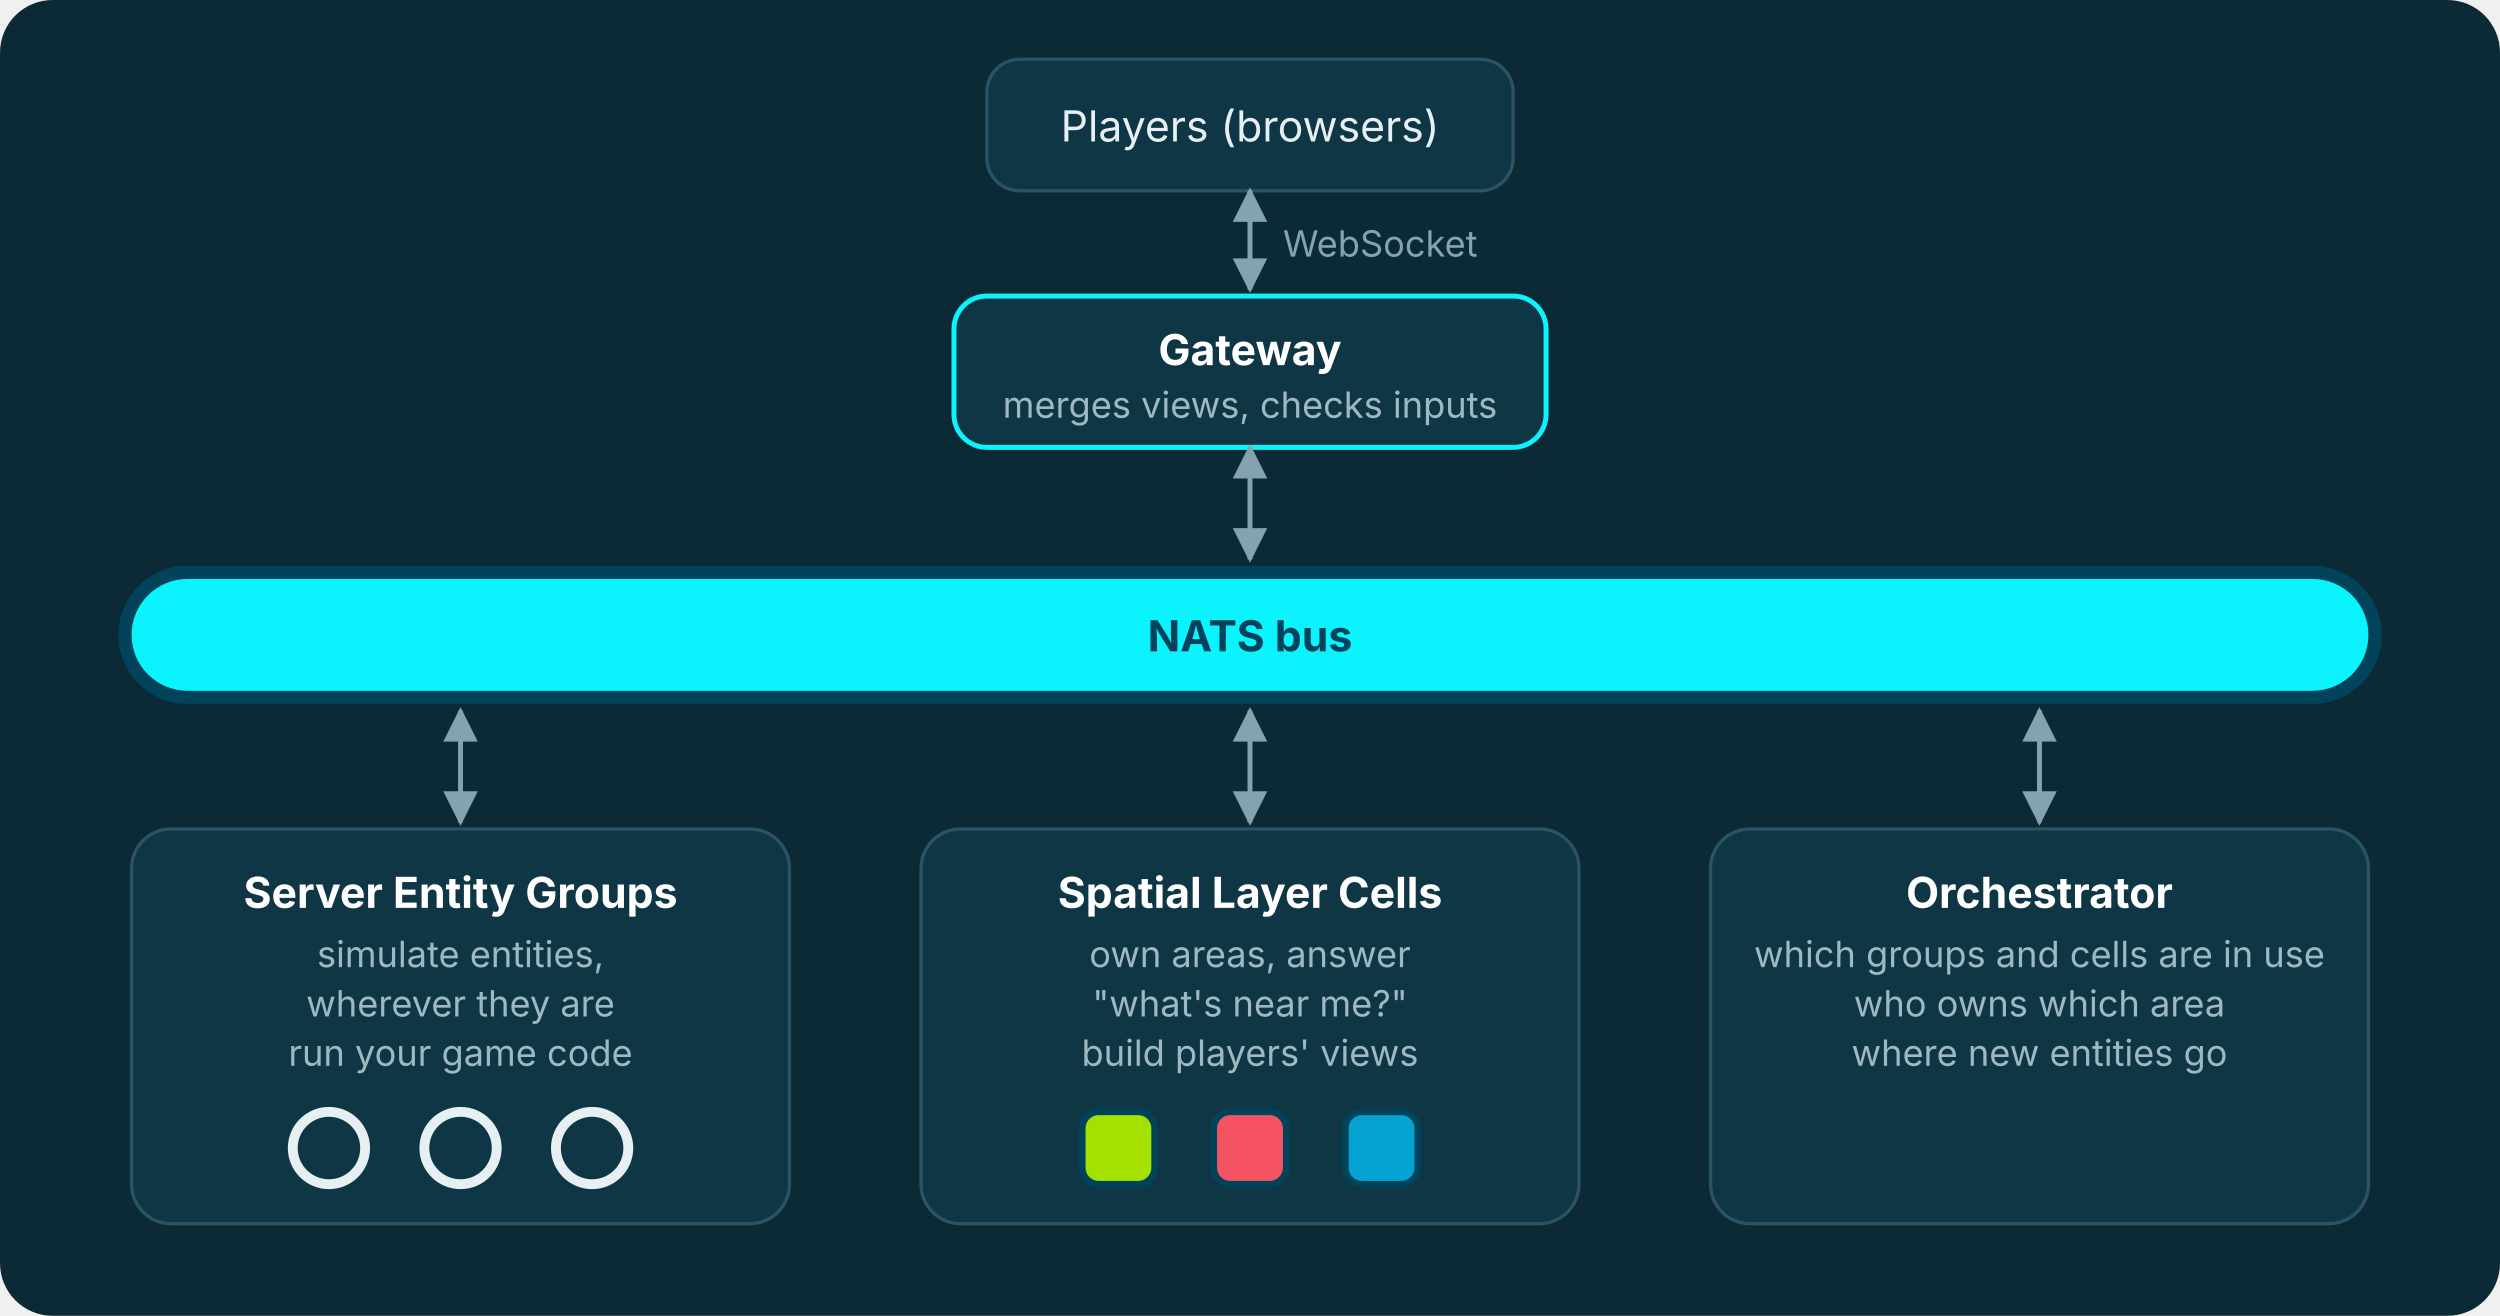
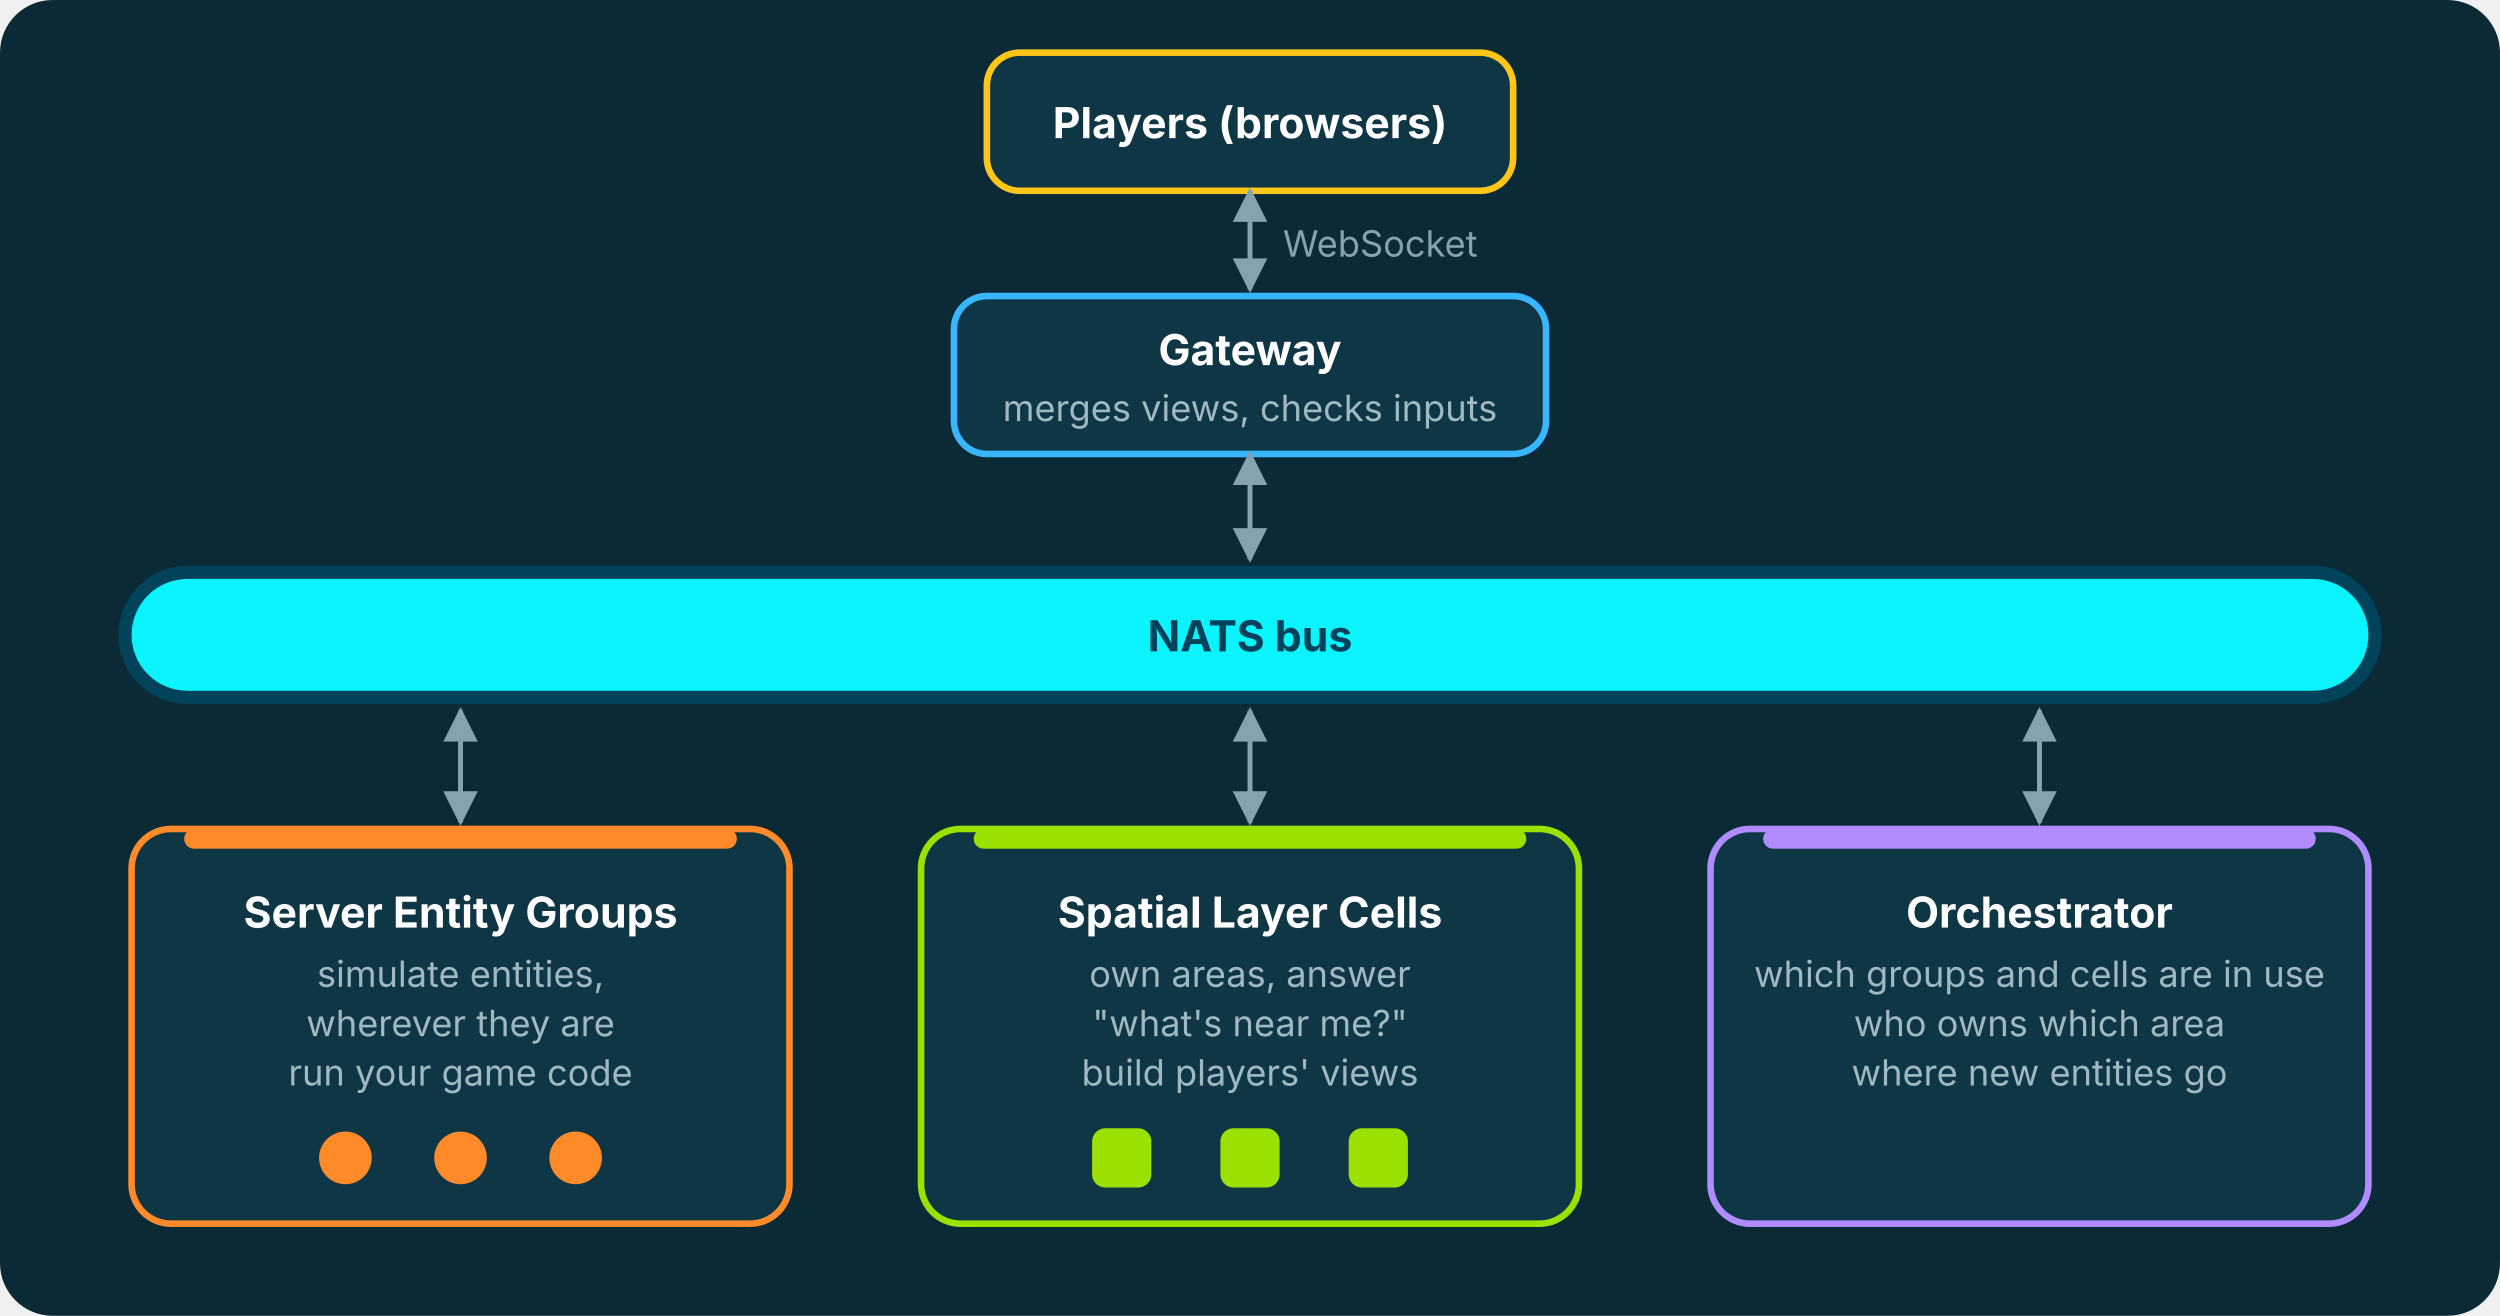
<svg xmlns="http://www.w3.org/2000/svg" viewBox="0 0 760 400" font-family="Figtree, ui-sans-serif, system-ui, -apple-system, 'Segoe UI', sans-serif" font-size="13">
  <defs>
    <marker id="a" viewBox="0 0 10 10" refX="9" refY="5" markerWidth="7" markerHeight="7" orient="auto-start-reverse">
      <path d="M0 0 10 5 0 10z" fill="#85a3af" />
    </marker>
  </defs>
  <rect width="760" height="400" rx="16" fill="#0b2a36" />
-   <rect x="300" y="18" width="160" height="40" rx="10" fill="#0f3644" stroke="#2a5464" />
-   <text x="380" y="43" text-anchor="middle" fill="#e6f0f3">Players (browsers)</text>
+   <rect x="300" y="16" width="160" height="42" rx="10" fill="#0f3644" stroke="#ffc61a" stroke-width="2" />
+   <text x="380" y="42" text-anchor="middle" fill="#ffffff" font-weight="700">Players (browsers)</text>
  <line x1="380" y1="58" x2="380" y2="88" stroke="#85a3af" stroke-width="1.5" marker-start="url(#a)" marker-end="url(#a)" />
  <text x="390" y="78" fill="#85a3af" font-size="11">WebSocket</text>
-   <rect x="290" y="90" width="180" height="46" rx="10" fill="#0f3644" stroke="#0bf4fd" stroke-width="1.5" />
+   <rect x="290" y="90" width="180" height="48" rx="10" fill="#0f3644" stroke="#38b6ff" stroke-width="2" />
  <text x="380" y="111" text-anchor="middle" fill="#ffffff" font-weight="700">Gateway</text>
-   <text x="380" y="127" text-anchor="middle" fill="#9fb9c3" font-size="11">merges views, checks inputs</text>
+   <text x="380" y="128" text-anchor="middle" fill="#9fb9c3" font-size="11">merges views, checks inputs</text>
  <rect x="36" y="172" width="688" height="42" rx="21" fill="#00435a" />
  <rect x="40" y="176" width="680" height="34" rx="17" fill="#0bf4fd" />
  <text x="380" y="198" text-anchor="middle" fill="#00435a" font-weight="700">NATS bus</text>
-   <line x1="380" y1="136" x2="380" y2="170" stroke="#85a3af" stroke-width="1.5" marker-start="url(#a)" marker-end="url(#a)" />
-   <rect x="40" y="252" width="200" height="120" rx="12" fill="#0f3644" stroke="#2a5464" />
-   <text x="140" y="276" text-anchor="middle" fill="#ffffff" font-weight="700">Server Entity Groups</text>
-   <text x="140" y="294" text-anchor="middle" fill="#9fb9c3" font-size="11">simulate entities,</text>
-   <text x="140" y="309" text-anchor="middle" fill="#9fb9c3" font-size="11">wherever they are</text>
-   <text x="140" y="324" text-anchor="middle" fill="#9fb9c3" font-size="11">run your game code</text>
-   <circle cx="100" cy="349" r="11" fill="none" stroke="#e6f0f3" stroke-width="3" />
-   <circle cx="140" cy="349" r="11" fill="none" stroke="#e6f0f3" stroke-width="3" />
-   <circle cx="180" cy="349" r="11" fill="none" stroke="#e6f0f3" stroke-width="3" />
+   <line x1="380" y1="138" x2="380" y2="170" stroke="#85a3af" stroke-width="1.5" marker-start="url(#a)" marker-end="url(#a)" />
+   <rect x="40" y="252" width="200" height="120" rx="12" fill="#0f3644" stroke="#ff8a2a" stroke-width="2" />
+   <rect x="56" y="252" width="168" height="6" rx="3" fill="#ff8a2a" />
+   <text x="140" y="282" text-anchor="middle" fill="#ffffff" font-weight="700">Server Entity Groups</text>
+   <text x="140" y="300" text-anchor="middle" fill="#9fb9c3" font-size="11">simulate entities,</text>
+   <text x="140" y="315" text-anchor="middle" fill="#9fb9c3" font-size="11">wherever they are</text>
+   <text x="140" y="330" text-anchor="middle" fill="#9fb9c3" font-size="11">run your game code</text>
+   <circle cx="105" cy="352" r="9" fill="#ff8a2a" stroke="#0f3644" stroke-width="2" />
+   <circle cx="140" cy="352" r="9" fill="#ff8a2a" stroke="#0f3644" stroke-width="2" />
+   <circle cx="175" cy="352" r="9" fill="#ff8a2a" stroke="#0f3644" stroke-width="2" />
  <line x1="140" y1="216" x2="140" y2="250" stroke="#85a3af" stroke-width="1.5" marker-start="url(#a)" marker-end="url(#a)" />
-   <rect x="280" y="252" width="200" height="120" rx="12" fill="#0f3644" stroke="#2a5464" />
-   <text x="380" y="276" text-anchor="middle" fill="#ffffff" font-weight="700">Spatial Layer Cells</text>
-   <text x="380" y="294" text-anchor="middle" fill="#9fb9c3" font-size="11">own areas, answer</text>
-   <text x="380" y="309" text-anchor="middle" fill="#9fb9c3" font-size="11">"what's near me?"</text>
-   <text x="380" y="324" text-anchor="middle" fill="#9fb9c3" font-size="11">build players' views</text>
-   <rect x="329" y="338" width="22" height="22" rx="5" fill="#a4e000" stroke="#00435a" stroke-width="2" />
-   <rect x="369" y="338" width="22" height="22" rx="5" fill="#f55262" stroke="#00435a" stroke-width="2" />
-   <rect x="409" y="338" width="22" height="22" rx="5" fill="#05a3d1" stroke="#00435a" stroke-width="2" />
+   <rect x="280" y="252" width="200" height="120" rx="12" fill="#0f3644" stroke="#9be000" stroke-width="2" />
+   <rect x="296" y="252" width="168" height="6" rx="3" fill="#9be000" />
+   <text x="380" y="282" text-anchor="middle" fill="#ffffff" font-weight="700">Spatial Layer Cells</text>
+   <text x="380" y="300" text-anchor="middle" fill="#9fb9c3" font-size="11">own areas, answer</text>
+   <text x="380" y="315" text-anchor="middle" fill="#9fb9c3" font-size="11">"what's near me?"</text>
+   <text x="380" y="330" text-anchor="middle" fill="#9fb9c3" font-size="11">build players' views</text>
+   <rect x="331" y="342" width="20" height="20" rx="5" fill="#9be000" stroke="#0f3644" stroke-width="2" />
+   <rect x="370" y="342" width="20" height="20" rx="5" fill="#9be000" stroke="#0f3644" stroke-width="2" />
+   <rect x="409" y="342" width="20" height="20" rx="5" fill="#9be000" stroke="#0f3644" stroke-width="2" />
  <line x1="380" y1="216" x2="380" y2="250" stroke="#85a3af" stroke-width="1.5" marker-start="url(#a)" marker-end="url(#a)" />
-   <rect x="520" y="252" width="200" height="120" rx="12" fill="#0f3644" stroke="#2a5464" />
-   <text x="620" y="276" text-anchor="middle" fill="#ffffff" font-weight="700">Orchestrator</text>
-   <text x="620" y="294" text-anchor="middle" fill="#9fb9c3" font-size="11">which groups and cells are in use</text>
-   <text x="620" y="309" text-anchor="middle" fill="#9fb9c3" font-size="11">who owns which area</text>
-   <text x="620" y="324" text-anchor="middle" fill="#9fb9c3" font-size="11">where new entities go</text>
+   <rect x="520" y="252" width="200" height="120" rx="12" fill="#0f3644" stroke="#b18cff" stroke-width="2" />
+   <rect x="536" y="252" width="168" height="6" rx="3" fill="#b18cff" />
+   <text x="620" y="282" text-anchor="middle" fill="#ffffff" font-weight="700">Orchestrator</text>
+   <text x="620" y="300" text-anchor="middle" fill="#9fb9c3" font-size="11">which groups and cells are in use</text>
+   <text x="620" y="315" text-anchor="middle" fill="#9fb9c3" font-size="11">who owns which area</text>
+   <text x="620" y="330" text-anchor="middle" fill="#9fb9c3" font-size="11">where new entities go</text>
  <line x1="620" y1="216" x2="620" y2="250" stroke="#85a3af" stroke-width="1.5" marker-start="url(#a)" marker-end="url(#a)" />
</svg>
